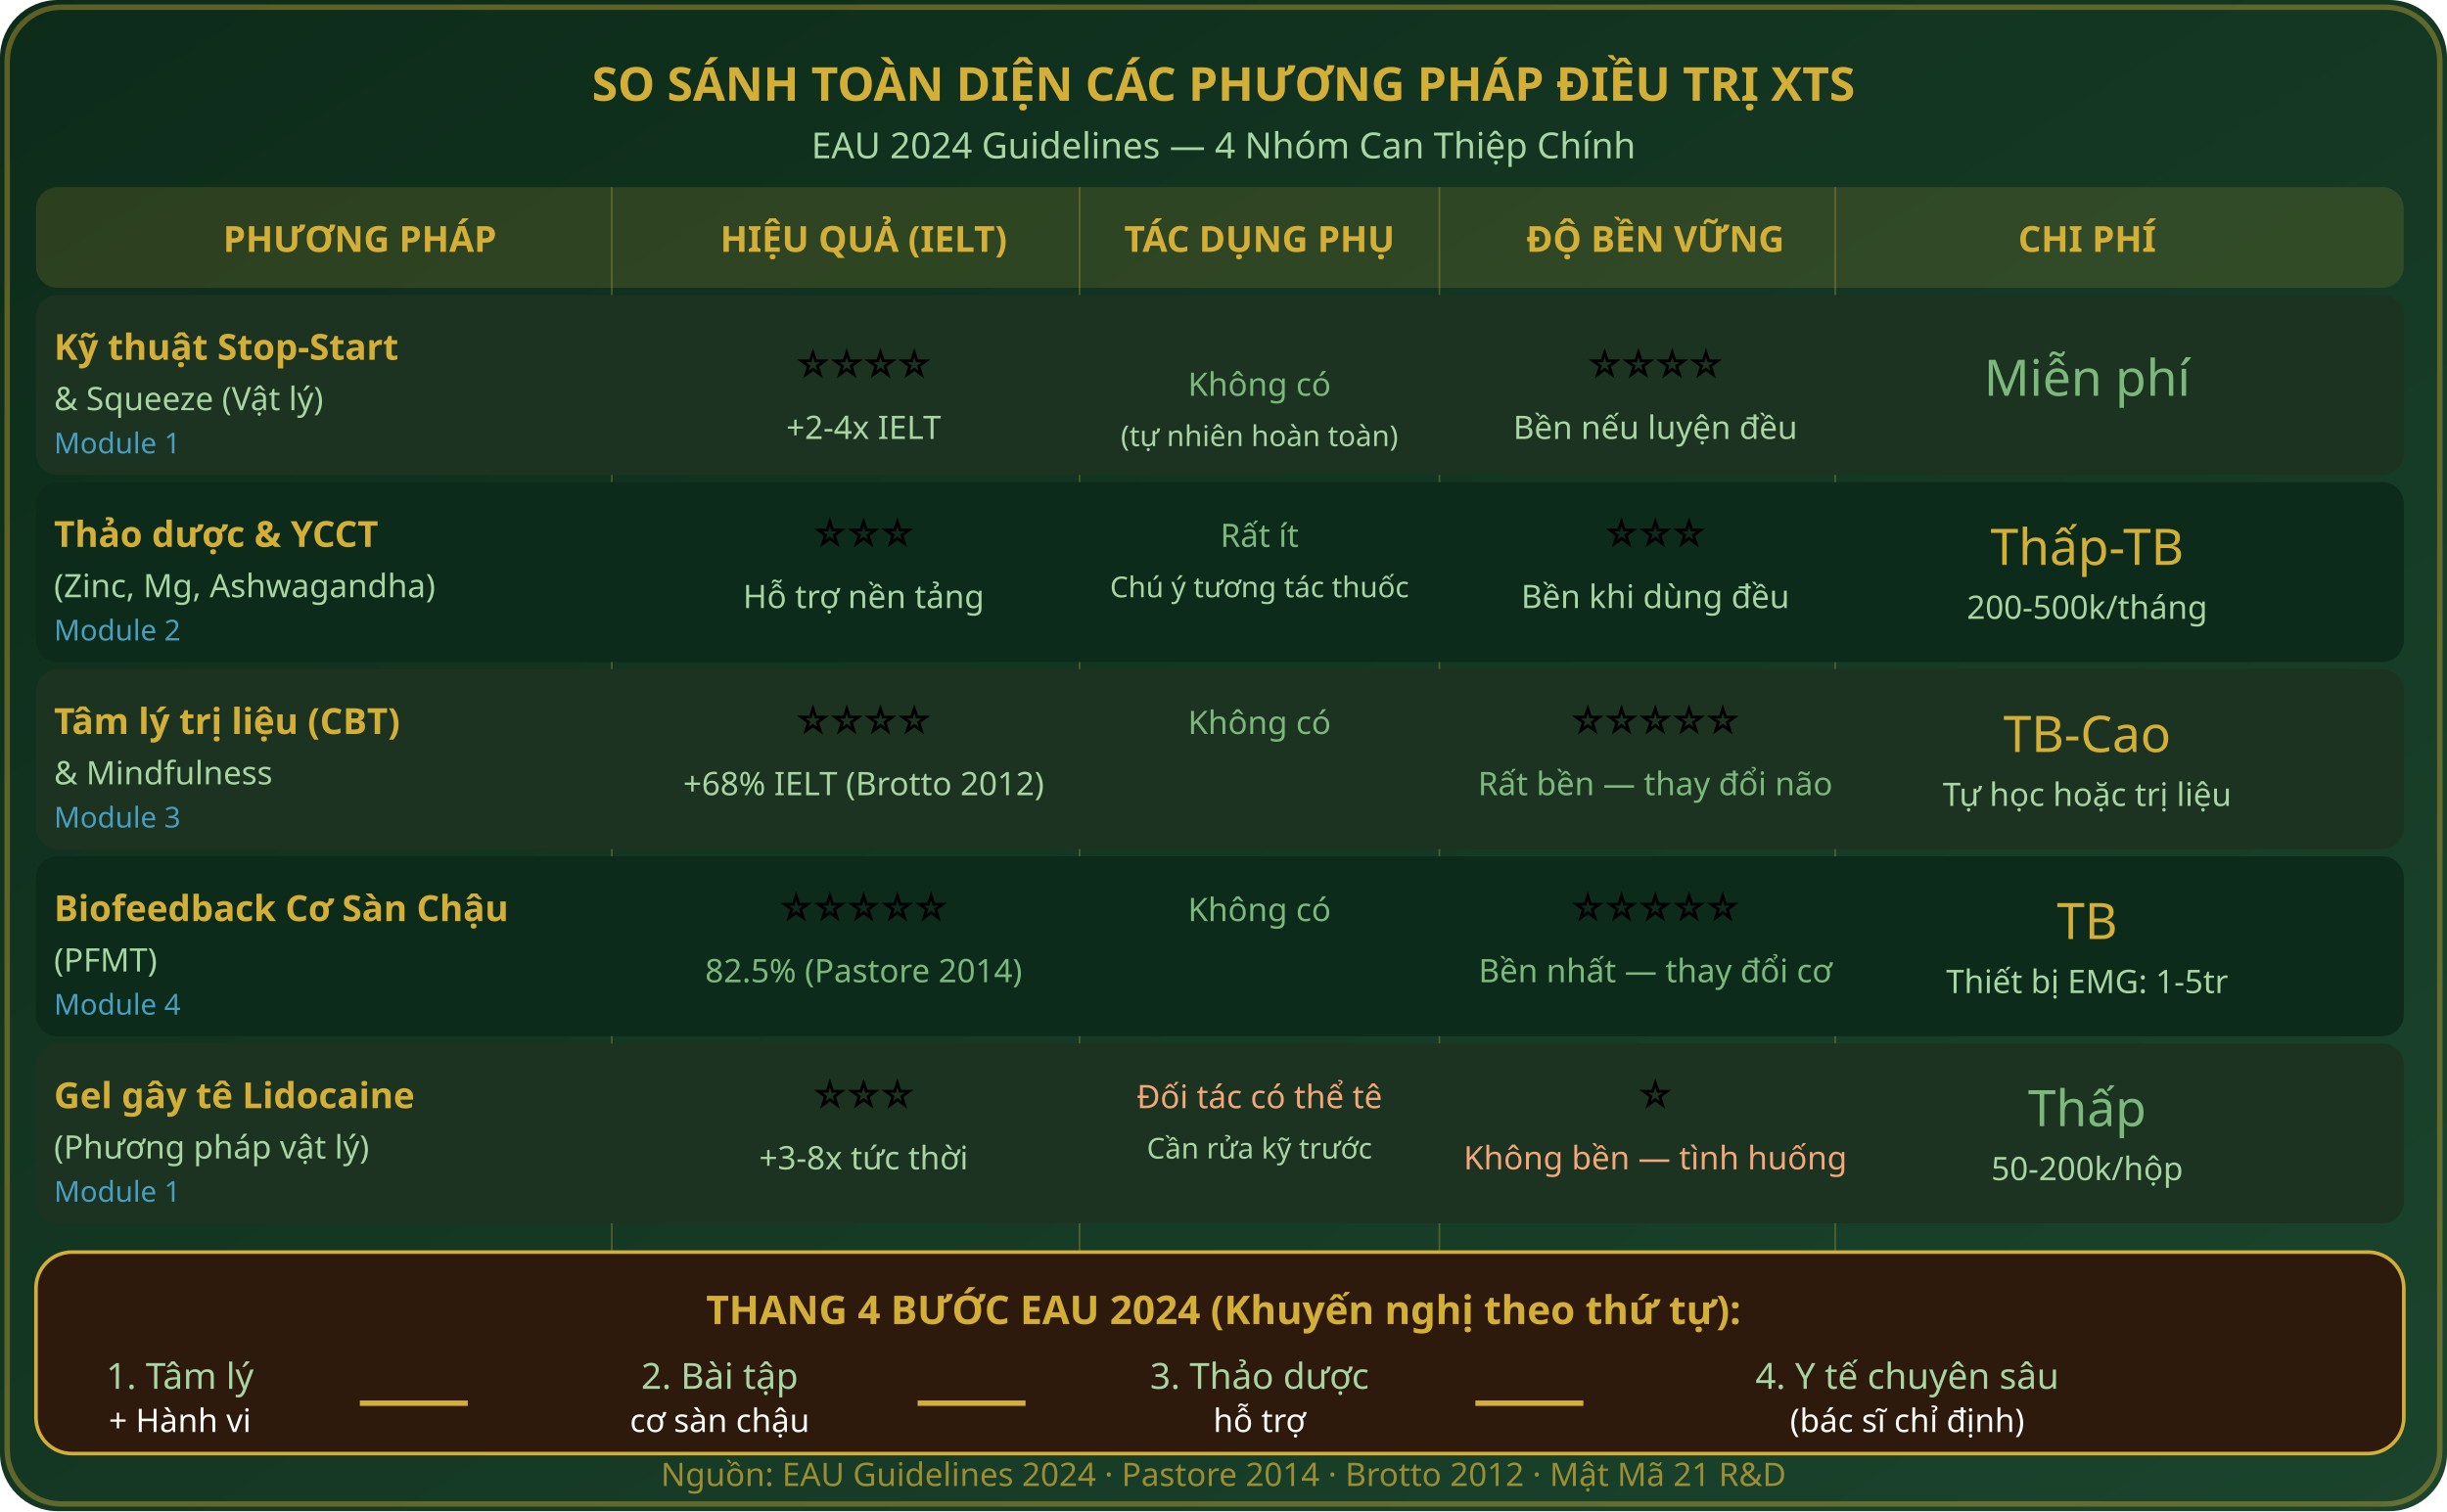
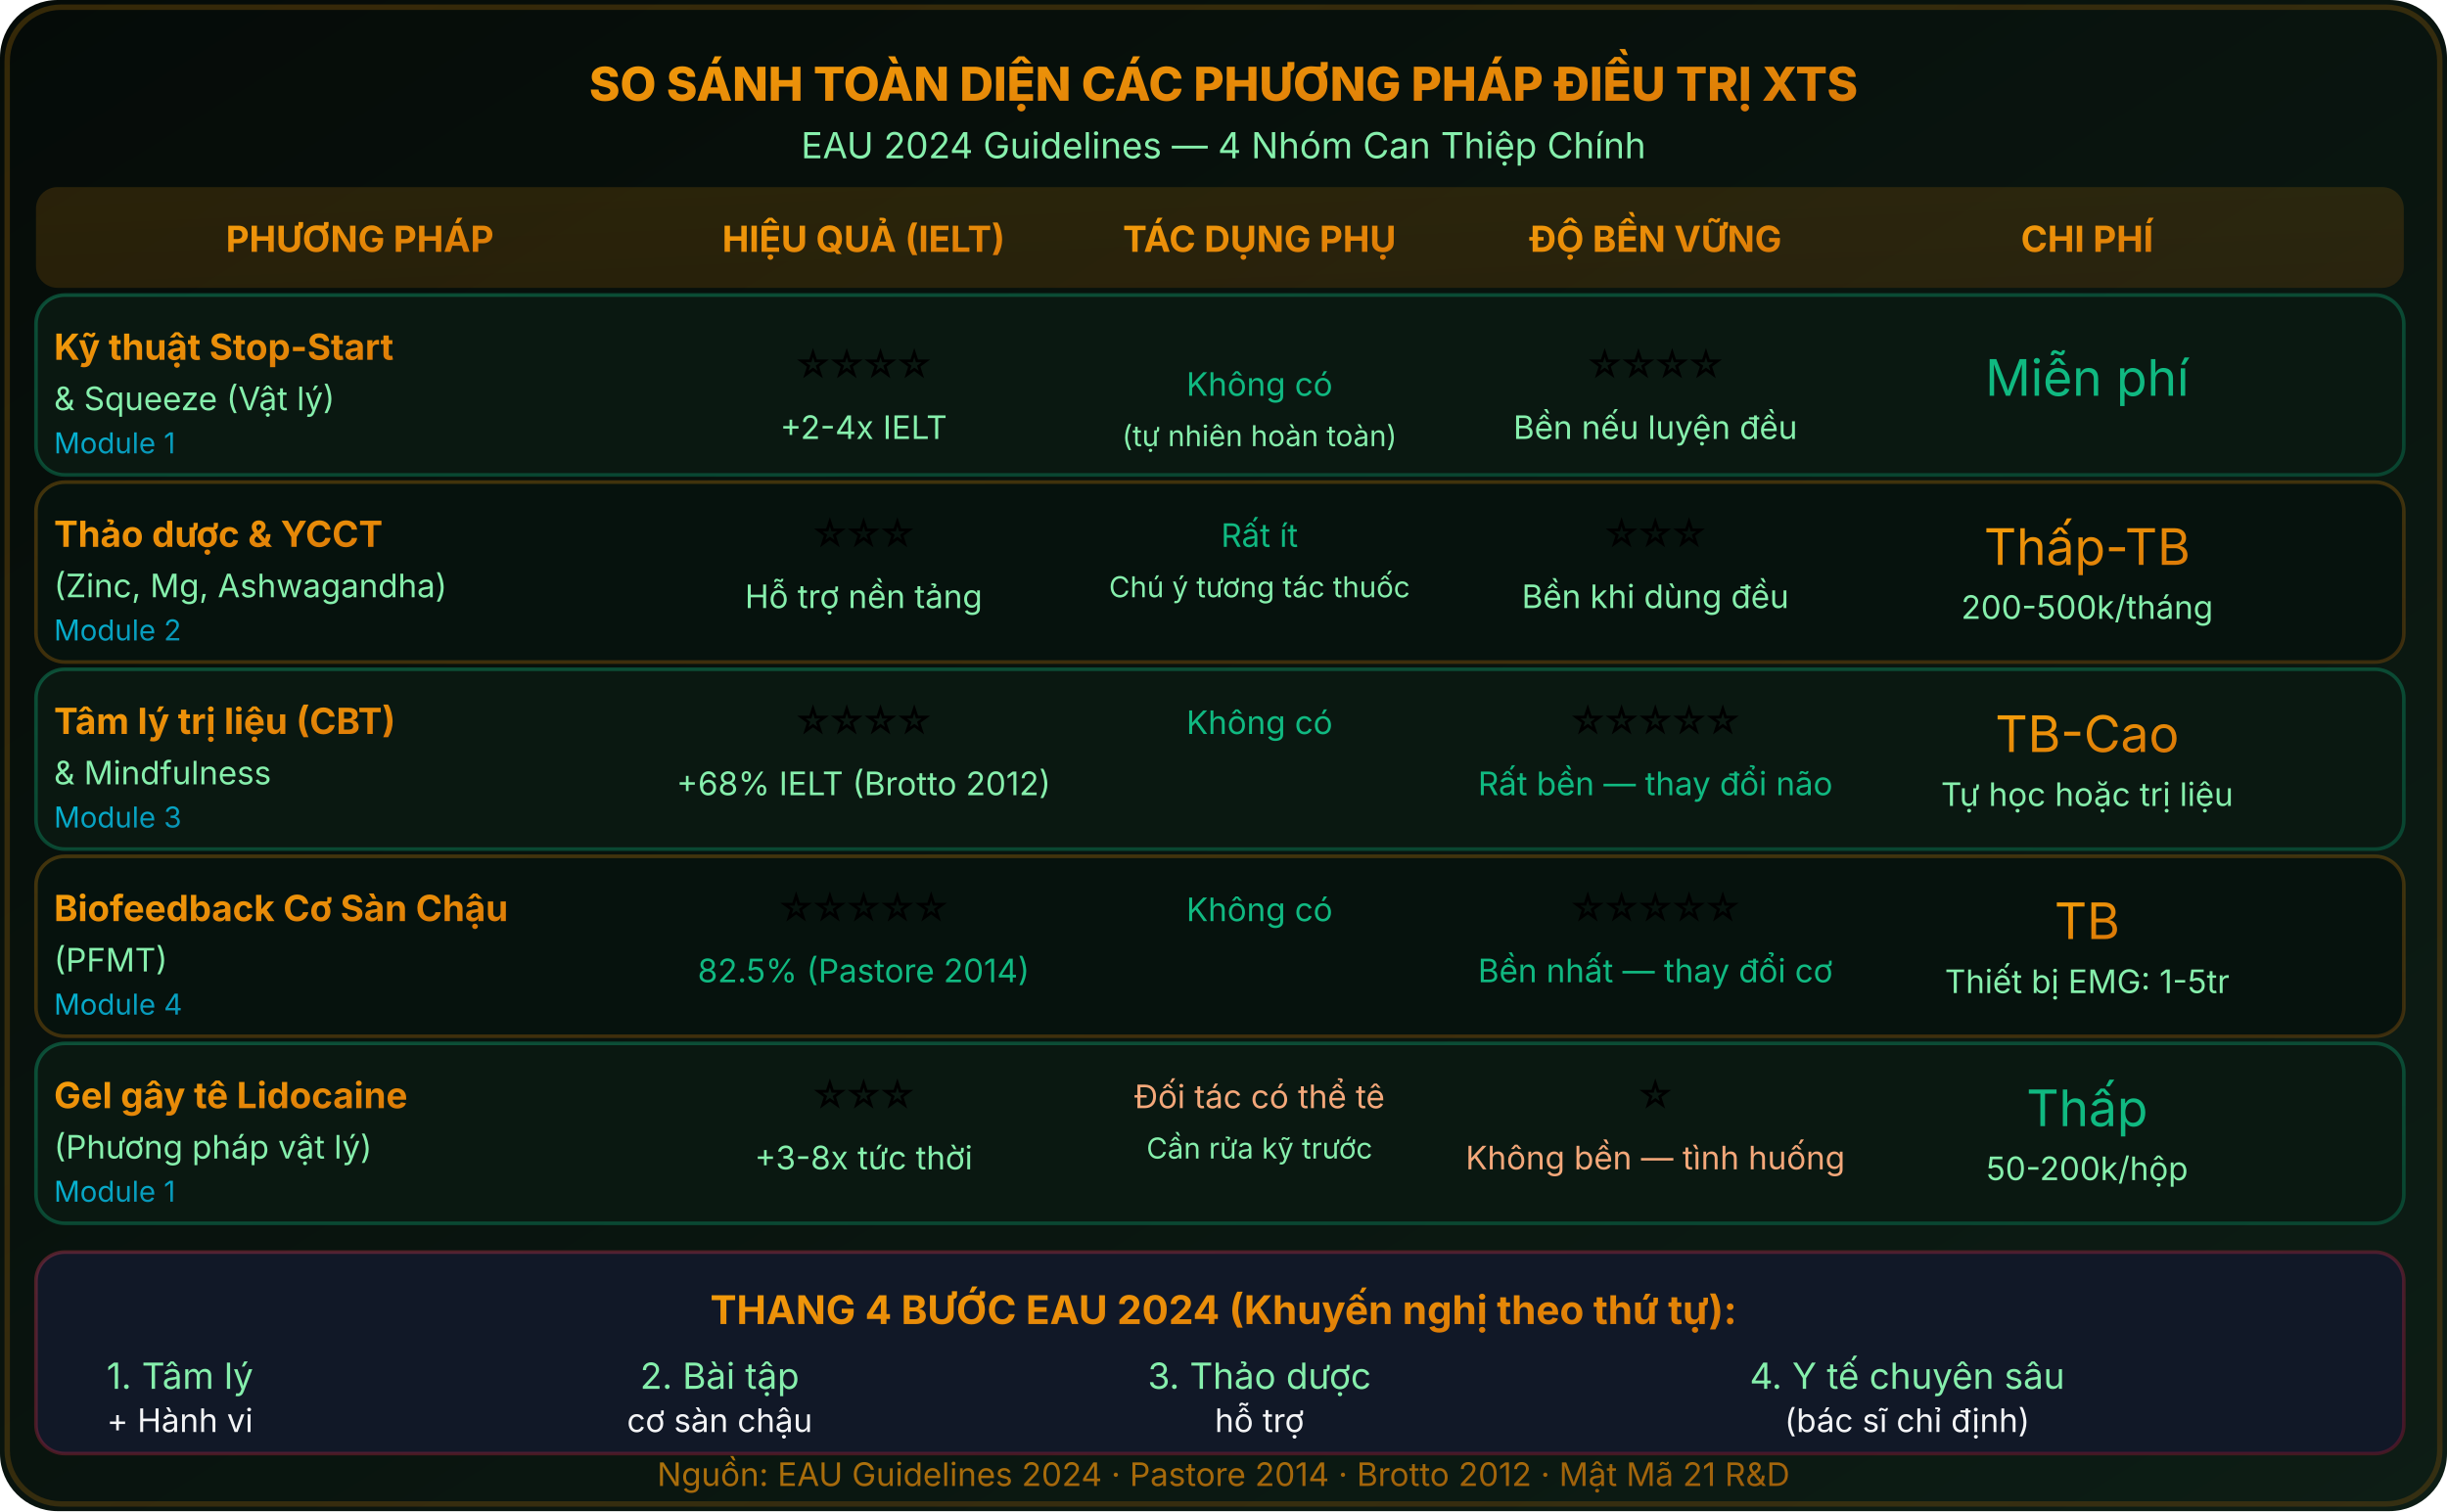
<svg xmlns="http://www.w3.org/2000/svg" viewBox="0 0 680 420" width="100%" height="100%">
  <defs>
+     <style>
+       text {
+         text-rendering: optimizeLegibility;
+         -webkit-font-smoothing: antialiased;
+         font-family: 'Plus Jakarta Sans', 'Inter', system-ui, -apple-system, sans-serif;
+       }
+       .title-text {
+         font-weight: 800;
+         letter-spacing: 1.5px;
+       }
+       .glow-path {
+         filter: url(#glow-filter);
+       }
+     </style>
+     <filter id="glow-filter" x="-20%" y="-20%" width="140%" height="140%">
+       <feGaussianBlur stdDeviation="3" result="blur" />
+       <feMerge>
+         <feMergeNode in="blur" />
+         <feMergeNode in="SourceGraphic" />
+       </feMerge>
+     </filter>
+     <linearGradient id="obsidian-bg" x1="0%" y1="0%" x2="100%" y2="100%">
+       <stop offset="0%" stop-color="#050B08" />
+       <stop offset="100%" stop-color="#0D1D15" />
+     </linearGradient>
+     <linearGradient id="neon-gold" x1="0%" y1="0%" x2="100%" y2="100%">
+       <stop offset="0%" stop-color="#F59E0B" />
+       <stop offset="100%" stop-color="#D97706" />
+     </linearGradient>
+     <linearGradient id="neon-red" x1="0%" y1="0%" x2="100%" y2="100%">
+       <stop offset="0%" stop-color="#F43F5E" />
+       <stop offset="100%" stop-color="#BE123C" />
+     </linearGradient>
+     <linearGradient id="neon-cyan" x1="0%" y1="0%" x2="100%" y2="100%">
+       <stop offset="0%" stop-color="#06B6D4" />
+       <stop offset="100%" stop-color="#0891B2" />
+     </linearGradient>
+     <linearGradient id="neon-green" x1="0%" y1="0%" x2="100%" y2="100%">
+       <stop offset="0%" stop-color="#10B981" />
+       <stop offset="100%" stop-color="#059669" />
+     </linearGradient>
    <linearGradient id="bg" x1="0%" y1="0%" x2="100%" y2="100%">
      <stop offset="0%" stop-color="#0D2B1A" />
      <stop offset="100%" stop-color="#1B442D" />
    </linearGradient>
  </defs>
-   <rect width="680" height="420" rx="16" fill="url(#bg)" />
-   <rect x="2" y="2" width="676" height="416" rx="15" fill="none" stroke="#D4AF37" stroke-width="1.5" stroke-opacity="0.4" />
-   <text x="340" y="28" font-family="system-ui,sans-serif" font-size="13" font-weight="800" fill="#D4AF37" text-anchor="middle">SO SÁNH TOÀN DIỆN CÁC PHƯƠNG PHÁP ĐIỀU TRỊ XTS</text>
-   <text x="340" y="44" font-family="system-ui,sans-serif" font-size="10" fill="#A8D5A2" text-anchor="middle">EAU 2024 Guidelines — 4 Nhóm Can Thiệp Chính</text>
-   <rect x="10" y="52" width="658" height="28" rx="6" fill="#D4AF37" opacity="0.15" />
-   <text x="100" y="70" font-family="system-ui,sans-serif" font-size="10" font-weight="700" fill="#D4AF37" text-anchor="middle">PHƯƠNG PHÁP</text>
-   <text x="240" y="70" font-family="system-ui,sans-serif" font-size="10" font-weight="700" fill="#D4AF37" text-anchor="middle">HIỆU QUẢ (IELT)</text>
-   <text x="350" y="70" font-family="system-ui,sans-serif" font-size="10" font-weight="700" fill="#D4AF37" text-anchor="middle">TÁC DỤNG PHỤ</text>
-   <text x="460" y="70" font-family="system-ui,sans-serif" font-size="10" font-weight="700" fill="#D4AF37" text-anchor="middle">ĐỘ BỀN VỮNG</text>
-   <text x="580" y="70" font-family="system-ui,sans-serif" font-size="10" font-weight="700" fill="#D4AF37" text-anchor="middle">CHI PHÍ</text>
-   <line x1="170" y1="52" x2="170" y2="390" stroke="#D4AF37" stroke-width="0.5" opacity="0.3" />
-   <line x1="300" y1="52" x2="300" y2="390" stroke="#D4AF37" stroke-width="0.5" opacity="0.3" />
-   <line x1="400" y1="52" x2="400" y2="390" stroke="#D4AF37" stroke-width="0.5" opacity="0.3" />
-   <line x1="510" y1="52" x2="510" y2="390" stroke="#D4AF37" stroke-width="0.5" opacity="0.3" />
-   <rect x="10" y="82" width="658" height="50" rx="6" fill="#1B3320" />
-   <text x="15" y="100" font-family="system-ui,sans-serif" font-size="10" font-weight="700" fill="#D4AF37">Kỹ thuật Stop-Start</text>
-   <text x="15" y="114" font-family="system-ui,sans-serif" font-size="9" fill="#A8D5A2">&amp; Squeeze (Vật lý)</text>
-   <text x="15" y="126" font-family="system-ui,sans-serif" font-size="8" fill="#4A9EBF">Module 1</text>
-   <text x="240" y="105" font-family="system-ui,sans-serif" font-size="14" text-anchor="middle">⭐⭐⭐⭐</text>
-   <text x="240" y="122" font-family="system-ui,sans-serif" font-size="9" fill="#A8D5A2" text-anchor="middle">+2-4x IELT</text>
-   <text x="350" y="110" font-family="system-ui,sans-serif" font-size="9" fill="#7CB87C" text-anchor="middle">Không có</text>
-   <text x="350" y="124" font-family="system-ui,sans-serif" font-size="8" fill="#A8D5A2" text-anchor="middle">(tự nhiên hoàn toàn)</text>
-   <text x="460" y="105" font-family="system-ui,sans-serif" font-size="14" text-anchor="middle">⭐⭐⭐⭐</text>
-   <text x="460" y="122" font-family="system-ui,sans-serif" font-size="9" fill="#A8D5A2" text-anchor="middle">Bền nếu luyện đều</text>
-   <text x="580" y="110" font-family="system-ui,sans-serif" font-size="14" fill="#7CB87C" text-anchor="middle">Miễn phí</text>
-   <rect x="10" y="134" width="658" height="50" rx="6" fill="#0D2B1A" />
-   <text x="15" y="152" font-family="system-ui,sans-serif" font-size="10" font-weight="700" fill="#D4AF37">Thảo dược &amp; YCCT</text>
-   <text x="15" y="166" font-family="system-ui,sans-serif" font-size="9" fill="#A8D5A2">(Zinc, Mg, Ashwagandha)</text>
-   <text x="15" y="178" font-family="system-ui,sans-serif" font-size="8" fill="#4A9EBF">Module 2</text>
-   <text x="240" y="152" font-family="system-ui,sans-serif" font-size="14" text-anchor="middle">⭐⭐⭐</text>
-   <text x="240" y="169" font-family="system-ui,sans-serif" font-size="9" fill="#A8D5A2" text-anchor="middle">Hỗ trợ nền tảng</text>
-   <text x="350" y="152" font-family="system-ui,sans-serif" font-size="9" fill="#7CB87C" text-anchor="middle">Rất ít</text>
-   <text x="350" y="166" font-family="system-ui,sans-serif" font-size="8" fill="#A8D5A2" text-anchor="middle">Chú ý tương tác thuốc</text>
-   <text x="460" y="152" font-family="system-ui,sans-serif" font-size="14" text-anchor="middle">⭐⭐⭐</text>
-   <text x="460" y="169" font-family="system-ui,sans-serif" font-size="9" fill="#A8D5A2" text-anchor="middle">Bền khi dùng đều</text>
-   <text x="580" y="157" font-family="system-ui,sans-serif" font-size="14" fill="#D4AF37" text-anchor="middle">Thấp-TB</text>
-   <text x="580" y="172" font-family="system-ui,sans-serif" font-size="9" fill="#A8D5A2" text-anchor="middle">200-500k/tháng</text>
-   <rect x="10" y="186" width="658" height="50" rx="6" fill="#1B3320" />
-   <text x="15" y="204" font-family="system-ui,sans-serif" font-size="10" font-weight="700" fill="#D4AF37">Tâm lý trị liệu (CBT)</text>
-   <text x="15" y="218" font-family="system-ui,sans-serif" font-size="9" fill="#A8D5A2">&amp; Mindfulness</text>
-   <text x="15" y="230" font-family="system-ui,sans-serif" font-size="8" fill="#4A9EBF">Module 3</text>
-   <text x="240" y="204" font-family="system-ui,sans-serif" font-size="14" text-anchor="middle">⭐⭐⭐⭐</text>
-   <text x="240" y="221" font-family="system-ui,sans-serif" font-size="9" fill="#A8D5A2" text-anchor="middle">+68% IELT (Brotto 2012)</text>
-   <text x="350" y="204" font-family="system-ui,sans-serif" font-size="9" fill="#7CB87C" text-anchor="middle">Không có</text>
-   <text x="460" y="204" font-family="system-ui,sans-serif" font-size="14" text-anchor="middle">⭐⭐⭐⭐⭐</text>
-   <text x="460" y="221" font-family="system-ui,sans-serif" font-size="9" fill="#7CB87C" text-anchor="middle">Rất bền — thay đổi não</text>
-   <text x="580" y="209" font-family="system-ui,sans-serif" font-size="14" fill="#D4AF37" text-anchor="middle">TB-Cao</text>
-   <text x="580" y="224" font-family="system-ui,sans-serif" font-size="9" fill="#A8D5A2" text-anchor="middle">Tự học hoặc trị liệu</text>
-   <rect x="10" y="238" width="658" height="50" rx="6" fill="#0D2B1A" />
-   <text x="15" y="256" font-family="system-ui,sans-serif" font-size="10" font-weight="700" fill="#D4AF37">Biofeedback Cơ Sàn Chậu</text>
-   <text x="15" y="270" font-family="system-ui,sans-serif" font-size="9" fill="#A8D5A2">(PFMT)</text>
-   <text x="15" y="282" font-family="system-ui,sans-serif" font-size="8" fill="#4A9EBF">Module 4</text>
-   <text x="240" y="256" font-family="system-ui,sans-serif" font-size="14" text-anchor="middle">⭐⭐⭐⭐⭐</text>
-   <text x="240" y="273" font-family="system-ui,sans-serif" font-size="9" fill="#7CB87C" text-anchor="middle">82.5% (Pastore 2014)</text>
-   <text x="350" y="256" font-family="system-ui,sans-serif" font-size="9" fill="#7CB87C" text-anchor="middle">Không có</text>
-   <text x="460" y="256" font-family="system-ui,sans-serif" font-size="14" text-anchor="middle">⭐⭐⭐⭐⭐</text>
-   <text x="460" y="273" font-family="system-ui,sans-serif" font-size="9" fill="#7CB87C" text-anchor="middle">Bền nhất — thay đổi cơ</text>
-   <text x="580" y="261" font-family="system-ui,sans-serif" font-size="14" fill="#D4AF37" text-anchor="middle">TB</text>
-   <text x="580" y="276" font-family="system-ui,sans-serif" font-size="9" fill="#A8D5A2" text-anchor="middle">Thiết bị EMG: 1-5tr</text>
-   <rect x="10" y="290" width="658" height="50" rx="6" fill="#1B3320" />
-   <text x="15" y="308" font-family="system-ui,sans-serif" font-size="10" font-weight="700" fill="#D4AF37">Gel gây tê Lidocaine</text>
-   <text x="15" y="322" font-family="system-ui,sans-serif" font-size="9" fill="#A8D5A2">(Phương pháp vật lý)</text>
-   <text x="15" y="334" font-family="system-ui,sans-serif" font-size="8" fill="#4A9EBF">Module 1</text>
-   <text x="240" y="308" font-family="system-ui,sans-serif" font-size="14" text-anchor="middle">⭐⭐⭐</text>
-   <text x="240" y="325" font-family="system-ui,sans-serif" font-size="9" fill="#A8D5A2" text-anchor="middle">+3-8x tức thời</text>
-   <text x="350" y="308" font-family="system-ui,sans-serif" font-size="9" fill="#F4A87A" text-anchor="middle">Đối tác có thể tê</text>
-   <text x="350" y="322" font-family="system-ui,sans-serif" font-size="8" fill="#A8D5A2" text-anchor="middle">Cần rửa kỹ trước</text>
-   <text x="460" y="308" font-family="system-ui,sans-serif" font-size="14" text-anchor="middle">⭐</text>
-   <text x="460" y="325" font-family="system-ui,sans-serif" font-size="9" fill="#F4A87A" text-anchor="middle">Không bền — tình huống</text>
-   <text x="580" y="313" font-family="system-ui,sans-serif" font-size="14" fill="#7CB87C" text-anchor="middle">Thấp</text>
-   <text x="580" y="328" font-family="system-ui,sans-serif" font-size="9" fill="#A8D5A2" text-anchor="middle">50-200k/hộp</text>
-   <rect x="10" y="348" width="658" height="56" rx="10" fill="#2D1A0D" stroke="#D4AF37" stroke-width="1" />
-   <text x="340" y="368" font-family="system-ui,sans-serif" font-size="11" font-weight="700" fill="#D4AF37" text-anchor="middle">THANG 4 BƯỚC EAU 2024 (Khuyến nghị theo thứ tự):</text>
-   <text x="50" y="386" font-family="system-ui,sans-serif" font-size="10" fill="#A8D5A2" text-anchor="middle">1. Tâm lý</text>
-   <text x="50" y="398" font-family="system-ui,sans-serif" font-size="9" fill="#FDFBF7" text-anchor="middle">+ Hành vi</text>
-   <line x1="100" y1="390" x2="130" y2="390" stroke="#D4AF37" stroke-width="1.5" />
-   <text x="200" y="386" font-family="system-ui,sans-serif" font-size="10" fill="#A8D5A2" text-anchor="middle">2. Bài tập</text>
-   <text x="200" y="398" font-family="system-ui,sans-serif" font-size="9" fill="#FDFBF7" text-anchor="middle">cơ sàn chậu</text>
-   <line x1="255" y1="390" x2="285" y2="390" stroke="#D4AF37" stroke-width="1.5" />
-   <text x="350" y="386" font-family="system-ui,sans-serif" font-size="10" fill="#A8D5A2" text-anchor="middle">3. Thảo dược</text>
-   <text x="350" y="398" font-family="system-ui,sans-serif" font-size="9" fill="#FDFBF7" text-anchor="middle">hỗ trợ</text>
-   <line x1="410" y1="390" x2="440" y2="390" stroke="#D4AF37" stroke-width="1.5" />
-   <text x="530" y="386" font-family="system-ui,sans-serif" font-size="10" fill="#A8D5A2" text-anchor="middle">4. Y tế chuyên sâu</text>
-   <text x="530" y="398" font-family="system-ui,sans-serif" font-size="9" fill="#FDFBF7" text-anchor="middle">(bác sĩ chỉ định)</text>
-   <text x="340" y="413" font-family="system-ui,sans-serif" font-size="9" fill="#D4AF37" text-anchor="middle" opacity="0.7">Nguồn: EAU Guidelines 2024 · Pastore 2014 · Brotto 2012 · Mật Mã 21 R&amp;D</text>
+   <rect width="680" height="420" rx="16" fill="url(#obsidian-bg)" />
+   <rect x="2" y="2" width="676" height="416" rx="15" fill="none" stroke="url(#neon-gold)" stroke-width="1.5" stroke-opacity="0.2" />
+   <text x="340" y="28" font-family="'Plus Jakarta Sans', 'Inter', system-ui, sans-serif" font-size="13" font-weight="800" fill="url(#neon-gold)" text-anchor="middle">SO SÁNH TOÀN DIỆN CÁC PHƯƠNG PHÁP ĐIỀU TRỊ XTS</text>
+   <text x="340" y="44" font-family="'Plus Jakarta Sans', 'Inter', system-ui, sans-serif" font-size="10" fill="#86EFAC" text-anchor="middle">EAU 2024 Guidelines — 4 Nhóm Can Thiệp Chính</text>
+   <rect x="10" y="52" width="658" height="28" rx="6" fill="url(#neon-gold)" opacity="0.15" />
+   <text x="100" y="70" font-family="'Plus Jakarta Sans', 'Inter', system-ui, sans-serif" font-size="10" font-weight="700" fill="url(#neon-gold)" text-anchor="middle">PHƯƠNG PHÁP</text>
+   <text x="240" y="70" font-family="'Plus Jakarta Sans', 'Inter', system-ui, sans-serif" font-size="10" font-weight="700" fill="url(#neon-gold)" text-anchor="middle">HIỆU QUẢ (IELT)</text>
+   <text x="350" y="70" font-family="'Plus Jakarta Sans', 'Inter', system-ui, sans-serif" font-size="10" font-weight="700" fill="url(#neon-gold)" text-anchor="middle">TÁC DỤNG PHỤ</text>
+   <text x="460" y="70" font-family="'Plus Jakarta Sans', 'Inter', system-ui, sans-serif" font-size="10" font-weight="700" fill="url(#neon-gold)" text-anchor="middle">ĐỘ BỀN VỮNG</text>
+   <text x="580" y="70" font-family="'Plus Jakarta Sans', 'Inter', system-ui, sans-serif" font-size="10" font-weight="700" fill="url(#neon-gold)" text-anchor="middle">CHI PHÍ</text>
+   <line x1="170" y1="52" x2="170" y2="390" stroke="url(#neon-gold)" stroke-width="0.5" opacity="0.3" />
+   <line x1="300" y1="52" x2="300" y2="390" stroke="url(#neon-gold)" stroke-width="0.5" opacity="0.3" />
+   <line x1="400" y1="52" x2="400" y2="390" stroke="url(#neon-gold)" stroke-width="0.5" opacity="0.3" />
+   <line x1="510" y1="52" x2="510" y2="390" stroke="url(#neon-gold)" stroke-width="0.5" opacity="0.3" />
+   <rect x="10" y="82" width="658" height="50" rx="8" fill="#0A1811" stroke="url(#neon-green)" stroke-opacity="0.35" ry="8" />
+   <text x="15" y="100" font-family="'Plus Jakarta Sans', 'Inter', system-ui, sans-serif" font-size="10" font-weight="700" fill="url(#neon-gold)">Kỹ thuật Stop-Start</text>
+   <text x="15" y="114" font-family="'Plus Jakarta Sans', 'Inter', system-ui, sans-serif" font-size="9" fill="#86EFAC">&amp; Squeeze (Vật lý)</text>
+   <text x="15" y="126" font-family="'Plus Jakarta Sans', 'Inter', system-ui, sans-serif" font-size="8" fill="url(#neon-cyan)">Module 1</text>
+   <text x="240" y="105" font-family="'Plus Jakarta Sans', 'Inter', system-ui, sans-serif" font-size="14" text-anchor="middle">⭐⭐⭐⭐</text>
+   <text x="240" y="122" font-family="'Plus Jakarta Sans', 'Inter', system-ui, sans-serif" font-size="9" fill="#86EFAC" text-anchor="middle">+2-4x IELT</text>
+   <text x="350" y="110" font-family="'Plus Jakarta Sans', 'Inter', system-ui, sans-serif" font-size="9" fill="#10B981" text-anchor="middle">Không có</text>
+   <text x="350" y="124" font-family="'Plus Jakarta Sans', 'Inter', system-ui, sans-serif" font-size="8" fill="#86EFAC" text-anchor="middle">(tự nhiên hoàn toàn)</text>
+   <text x="460" y="105" font-family="'Plus Jakarta Sans', 'Inter', system-ui, sans-serif" font-size="14" text-anchor="middle">⭐⭐⭐⭐</text>
+   <text x="460" y="122" font-family="'Plus Jakarta Sans', 'Inter', system-ui, sans-serif" font-size="9" fill="#86EFAC" text-anchor="middle">Bền nếu luyện đều</text>
+   <text x="580" y="110" font-family="'Plus Jakarta Sans', 'Inter', system-ui, sans-serif" font-size="14" fill="#10B981" text-anchor="middle">Miễn phí</text>
+   <rect x="10" y="134" width="658" height="50" rx="8" fill="#06120D" stroke="url(#neon-gold)" stroke-opacity="0.25" ry="8" />
+   <text x="15" y="152" font-family="'Plus Jakarta Sans', 'Inter', system-ui, sans-serif" font-size="10" font-weight="700" fill="url(#neon-gold)">Thảo dược &amp; YCCT</text>
+   <text x="15" y="166" font-family="'Plus Jakarta Sans', 'Inter', system-ui, sans-serif" font-size="9" fill="#86EFAC">(Zinc, Mg, Ashwagandha)</text>
+   <text x="15" y="178" font-family="'Plus Jakarta Sans', 'Inter', system-ui, sans-serif" font-size="8" fill="url(#neon-cyan)">Module 2</text>
+   <text x="240" y="152" font-family="'Plus Jakarta Sans', 'Inter', system-ui, sans-serif" font-size="14" text-anchor="middle">⭐⭐⭐</text>
+   <text x="240" y="169" font-family="'Plus Jakarta Sans', 'Inter', system-ui, sans-serif" font-size="9" fill="#86EFAC" text-anchor="middle">Hỗ trợ nền tảng</text>
+   <text x="350" y="152" font-family="'Plus Jakarta Sans', 'Inter', system-ui, sans-serif" font-size="9" fill="#10B981" text-anchor="middle">Rất ít</text>
+   <text x="350" y="166" font-family="'Plus Jakarta Sans', 'Inter', system-ui, sans-serif" font-size="8" fill="#86EFAC" text-anchor="middle">Chú ý tương tác thuốc</text>
+   <text x="460" y="152" font-family="'Plus Jakarta Sans', 'Inter', system-ui, sans-serif" font-size="14" text-anchor="middle">⭐⭐⭐</text>
+   <text x="460" y="169" font-family="'Plus Jakarta Sans', 'Inter', system-ui, sans-serif" font-size="9" fill="#86EFAC" text-anchor="middle">Bền khi dùng đều</text>
+   <text x="580" y="157" font-family="'Plus Jakarta Sans', 'Inter', system-ui, sans-serif" font-size="14" fill="url(#neon-gold)" text-anchor="middle">Thấp-TB</text>
+   <text x="580" y="172" font-family="'Plus Jakarta Sans', 'Inter', system-ui, sans-serif" font-size="9" fill="#86EFAC" text-anchor="middle">200-500k/tháng</text>
+   <rect x="10" y="186" width="658" height="50" rx="8" fill="#0A1811" stroke="url(#neon-green)" stroke-opacity="0.35" ry="8" />
+   <text x="15" y="204" font-family="'Plus Jakarta Sans', 'Inter', system-ui, sans-serif" font-size="10" font-weight="700" fill="url(#neon-gold)">Tâm lý trị liệu (CBT)</text>
+   <text x="15" y="218" font-family="'Plus Jakarta Sans', 'Inter', system-ui, sans-serif" font-size="9" fill="#86EFAC">&amp; Mindfulness</text>
+   <text x="15" y="230" font-family="'Plus Jakarta Sans', 'Inter', system-ui, sans-serif" font-size="8" fill="url(#neon-cyan)">Module 3</text>
+   <text x="240" y="204" font-family="'Plus Jakarta Sans', 'Inter', system-ui, sans-serif" font-size="14" text-anchor="middle">⭐⭐⭐⭐</text>
+   <text x="240" y="221" font-family="'Plus Jakarta Sans', 'Inter', system-ui, sans-serif" font-size="9" fill="#86EFAC" text-anchor="middle">+68% IELT (Brotto 2012)</text>
+   <text x="350" y="204" font-family="'Plus Jakarta Sans', 'Inter', system-ui, sans-serif" font-size="9" fill="#10B981" text-anchor="middle">Không có</text>
+   <text x="460" y="204" font-family="'Plus Jakarta Sans', 'Inter', system-ui, sans-serif" font-size="14" text-anchor="middle">⭐⭐⭐⭐⭐</text>
+   <text x="460" y="221" font-family="'Plus Jakarta Sans', 'Inter', system-ui, sans-serif" font-size="9" fill="#10B981" text-anchor="middle">Rất bền — thay đổi não</text>
+   <text x="580" y="209" font-family="'Plus Jakarta Sans', 'Inter', system-ui, sans-serif" font-size="14" fill="url(#neon-gold)" text-anchor="middle">TB-Cao</text>
+   <text x="580" y="224" font-family="'Plus Jakarta Sans', 'Inter', system-ui, sans-serif" font-size="9" fill="#86EFAC" text-anchor="middle">Tự học hoặc trị liệu</text>
+   <rect x="10" y="238" width="658" height="50" rx="8" fill="#06120D" stroke="url(#neon-gold)" stroke-opacity="0.25" ry="8" />
+   <text x="15" y="256" font-family="'Plus Jakarta Sans', 'Inter', system-ui, sans-serif" font-size="10" font-weight="700" fill="url(#neon-gold)">Biofeedback Cơ Sàn Chậu</text>
+   <text x="15" y="270" font-family="'Plus Jakarta Sans', 'Inter', system-ui, sans-serif" font-size="9" fill="#86EFAC">(PFMT)</text>
+   <text x="15" y="282" font-family="'Plus Jakarta Sans', 'Inter', system-ui, sans-serif" font-size="8" fill="url(#neon-cyan)">Module 4</text>
+   <text x="240" y="256" font-family="'Plus Jakarta Sans', 'Inter', system-ui, sans-serif" font-size="14" text-anchor="middle">⭐⭐⭐⭐⭐</text>
+   <text x="240" y="273" font-family="'Plus Jakarta Sans', 'Inter', system-ui, sans-serif" font-size="9" fill="#10B981" text-anchor="middle">82.5% (Pastore 2014)</text>
+   <text x="350" y="256" font-family="'Plus Jakarta Sans', 'Inter', system-ui, sans-serif" font-size="9" fill="#10B981" text-anchor="middle">Không có</text>
+   <text x="460" y="256" font-family="'Plus Jakarta Sans', 'Inter', system-ui, sans-serif" font-size="14" text-anchor="middle">⭐⭐⭐⭐⭐</text>
+   <text x="460" y="273" font-family="'Plus Jakarta Sans', 'Inter', system-ui, sans-serif" font-size="9" fill="#10B981" text-anchor="middle">Bền nhất — thay đổi cơ</text>
+   <text x="580" y="261" font-family="'Plus Jakarta Sans', 'Inter', system-ui, sans-serif" font-size="14" fill="url(#neon-gold)" text-anchor="middle">TB</text>
+   <text x="580" y="276" font-family="'Plus Jakarta Sans', 'Inter', system-ui, sans-serif" font-size="9" fill="#86EFAC" text-anchor="middle">Thiết bị EMG: 1-5tr</text>
+   <rect x="10" y="290" width="658" height="50" rx="8" fill="#0A1811" stroke="url(#neon-green)" stroke-opacity="0.35" ry="8" />
+   <text x="15" y="308" font-family="'Plus Jakarta Sans', 'Inter', system-ui, sans-serif" font-size="10" font-weight="700" fill="url(#neon-gold)">Gel gây tê Lidocaine</text>
+   <text x="15" y="322" font-family="'Plus Jakarta Sans', 'Inter', system-ui, sans-serif" font-size="9" fill="#86EFAC">(Phương pháp vật lý)</text>
+   <text x="15" y="334" font-family="'Plus Jakarta Sans', 'Inter', system-ui, sans-serif" font-size="8" fill="url(#neon-cyan)">Module 1</text>
+   <text x="240" y="308" font-family="'Plus Jakarta Sans', 'Inter', system-ui, sans-serif" font-size="14" text-anchor="middle">⭐⭐⭐</text>
+   <text x="240" y="325" font-family="'Plus Jakarta Sans', 'Inter', system-ui, sans-serif" font-size="9" fill="#86EFAC" text-anchor="middle">+3-8x tức thời</text>
+   <text x="350" y="308" font-family="'Plus Jakarta Sans', 'Inter', system-ui, sans-serif" font-size="9" fill="#F4A87A" text-anchor="middle">Đối tác có thể tê</text>
+   <text x="350" y="322" font-family="'Plus Jakarta Sans', 'Inter', system-ui, sans-serif" font-size="8" fill="#86EFAC" text-anchor="middle">Cần rửa kỹ trước</text>
+   <text x="460" y="308" font-family="'Plus Jakarta Sans', 'Inter', system-ui, sans-serif" font-size="14" text-anchor="middle">⭐</text>
+   <text x="460" y="325" font-family="'Plus Jakarta Sans', 'Inter', system-ui, sans-serif" font-size="9" fill="#F4A87A" text-anchor="middle">Không bền — tình huống</text>
+   <text x="580" y="313" font-family="'Plus Jakarta Sans', 'Inter', system-ui, sans-serif" font-size="14" fill="#10B981" text-anchor="middle">Thấp</text>
+   <text x="580" y="328" font-family="'Plus Jakarta Sans', 'Inter', system-ui, sans-serif" font-size="9" fill="#86EFAC" text-anchor="middle">50-200k/hộp</text>
+   <rect x="10" y="348" width="658" height="56" rx="8" fill="#111827" stroke="url(#neon-red)" stroke-width="1" stroke-opacity="0.3" ry="8" />
+   <text x="340" y="368" font-family="'Plus Jakarta Sans', 'Inter', system-ui, sans-serif" font-size="11" font-weight="700" fill="url(#neon-gold)" text-anchor="middle">THANG 4 BƯỚC EAU 2024 (Khuyến nghị theo thứ tự):</text>
+   <text x="50" y="386" font-family="'Plus Jakarta Sans', 'Inter', system-ui, sans-serif" font-size="10" fill="#86EFAC" text-anchor="middle">1. Tâm lý</text>
+   <text x="50" y="398" font-family="'Plus Jakarta Sans', 'Inter', system-ui, sans-serif" font-size="9" fill="#F3F4F6" text-anchor="middle">+ Hành vi</text>
+   <line x1="100" y1="390" x2="130" y2="390" stroke="url(#neon-gold)" stroke-width="1.5" />
+   <text x="200" y="386" font-family="'Plus Jakarta Sans', 'Inter', system-ui, sans-serif" font-size="10" fill="#86EFAC" text-anchor="middle">2. Bài tập</text>
+   <text x="200" y="398" font-family="'Plus Jakarta Sans', 'Inter', system-ui, sans-serif" font-size="9" fill="#F3F4F6" text-anchor="middle">cơ sàn chậu</text>
+   <line x1="255" y1="390" x2="285" y2="390" stroke="url(#neon-gold)" stroke-width="1.5" />
+   <text x="350" y="386" font-family="'Plus Jakarta Sans', 'Inter', system-ui, sans-serif" font-size="10" fill="#86EFAC" text-anchor="middle">3. Thảo dược</text>
+   <text x="350" y="398" font-family="'Plus Jakarta Sans', 'Inter', system-ui, sans-serif" font-size="9" fill="#F3F4F6" text-anchor="middle">hỗ trợ</text>
+   <line x1="410" y1="390" x2="440" y2="390" stroke="url(#neon-gold)" stroke-width="1.5" />
+   <text x="530" y="386" font-family="'Plus Jakarta Sans', 'Inter', system-ui, sans-serif" font-size="10" fill="#86EFAC" text-anchor="middle">4. Y tế chuyên sâu</text>
+   <text x="530" y="398" font-family="'Plus Jakarta Sans', 'Inter', system-ui, sans-serif" font-size="9" fill="#F3F4F6" text-anchor="middle">(bác sĩ chỉ định)</text>
+   <text x="340" y="413" font-family="'Plus Jakarta Sans', 'Inter', system-ui, sans-serif" font-size="9" fill="url(#neon-gold)" text-anchor="middle" opacity="0.7">Nguồn: EAU Guidelines 2024 · Pastore 2014 · Brotto 2012 · Mật Mã 21 R&amp;D</text>
</svg>
